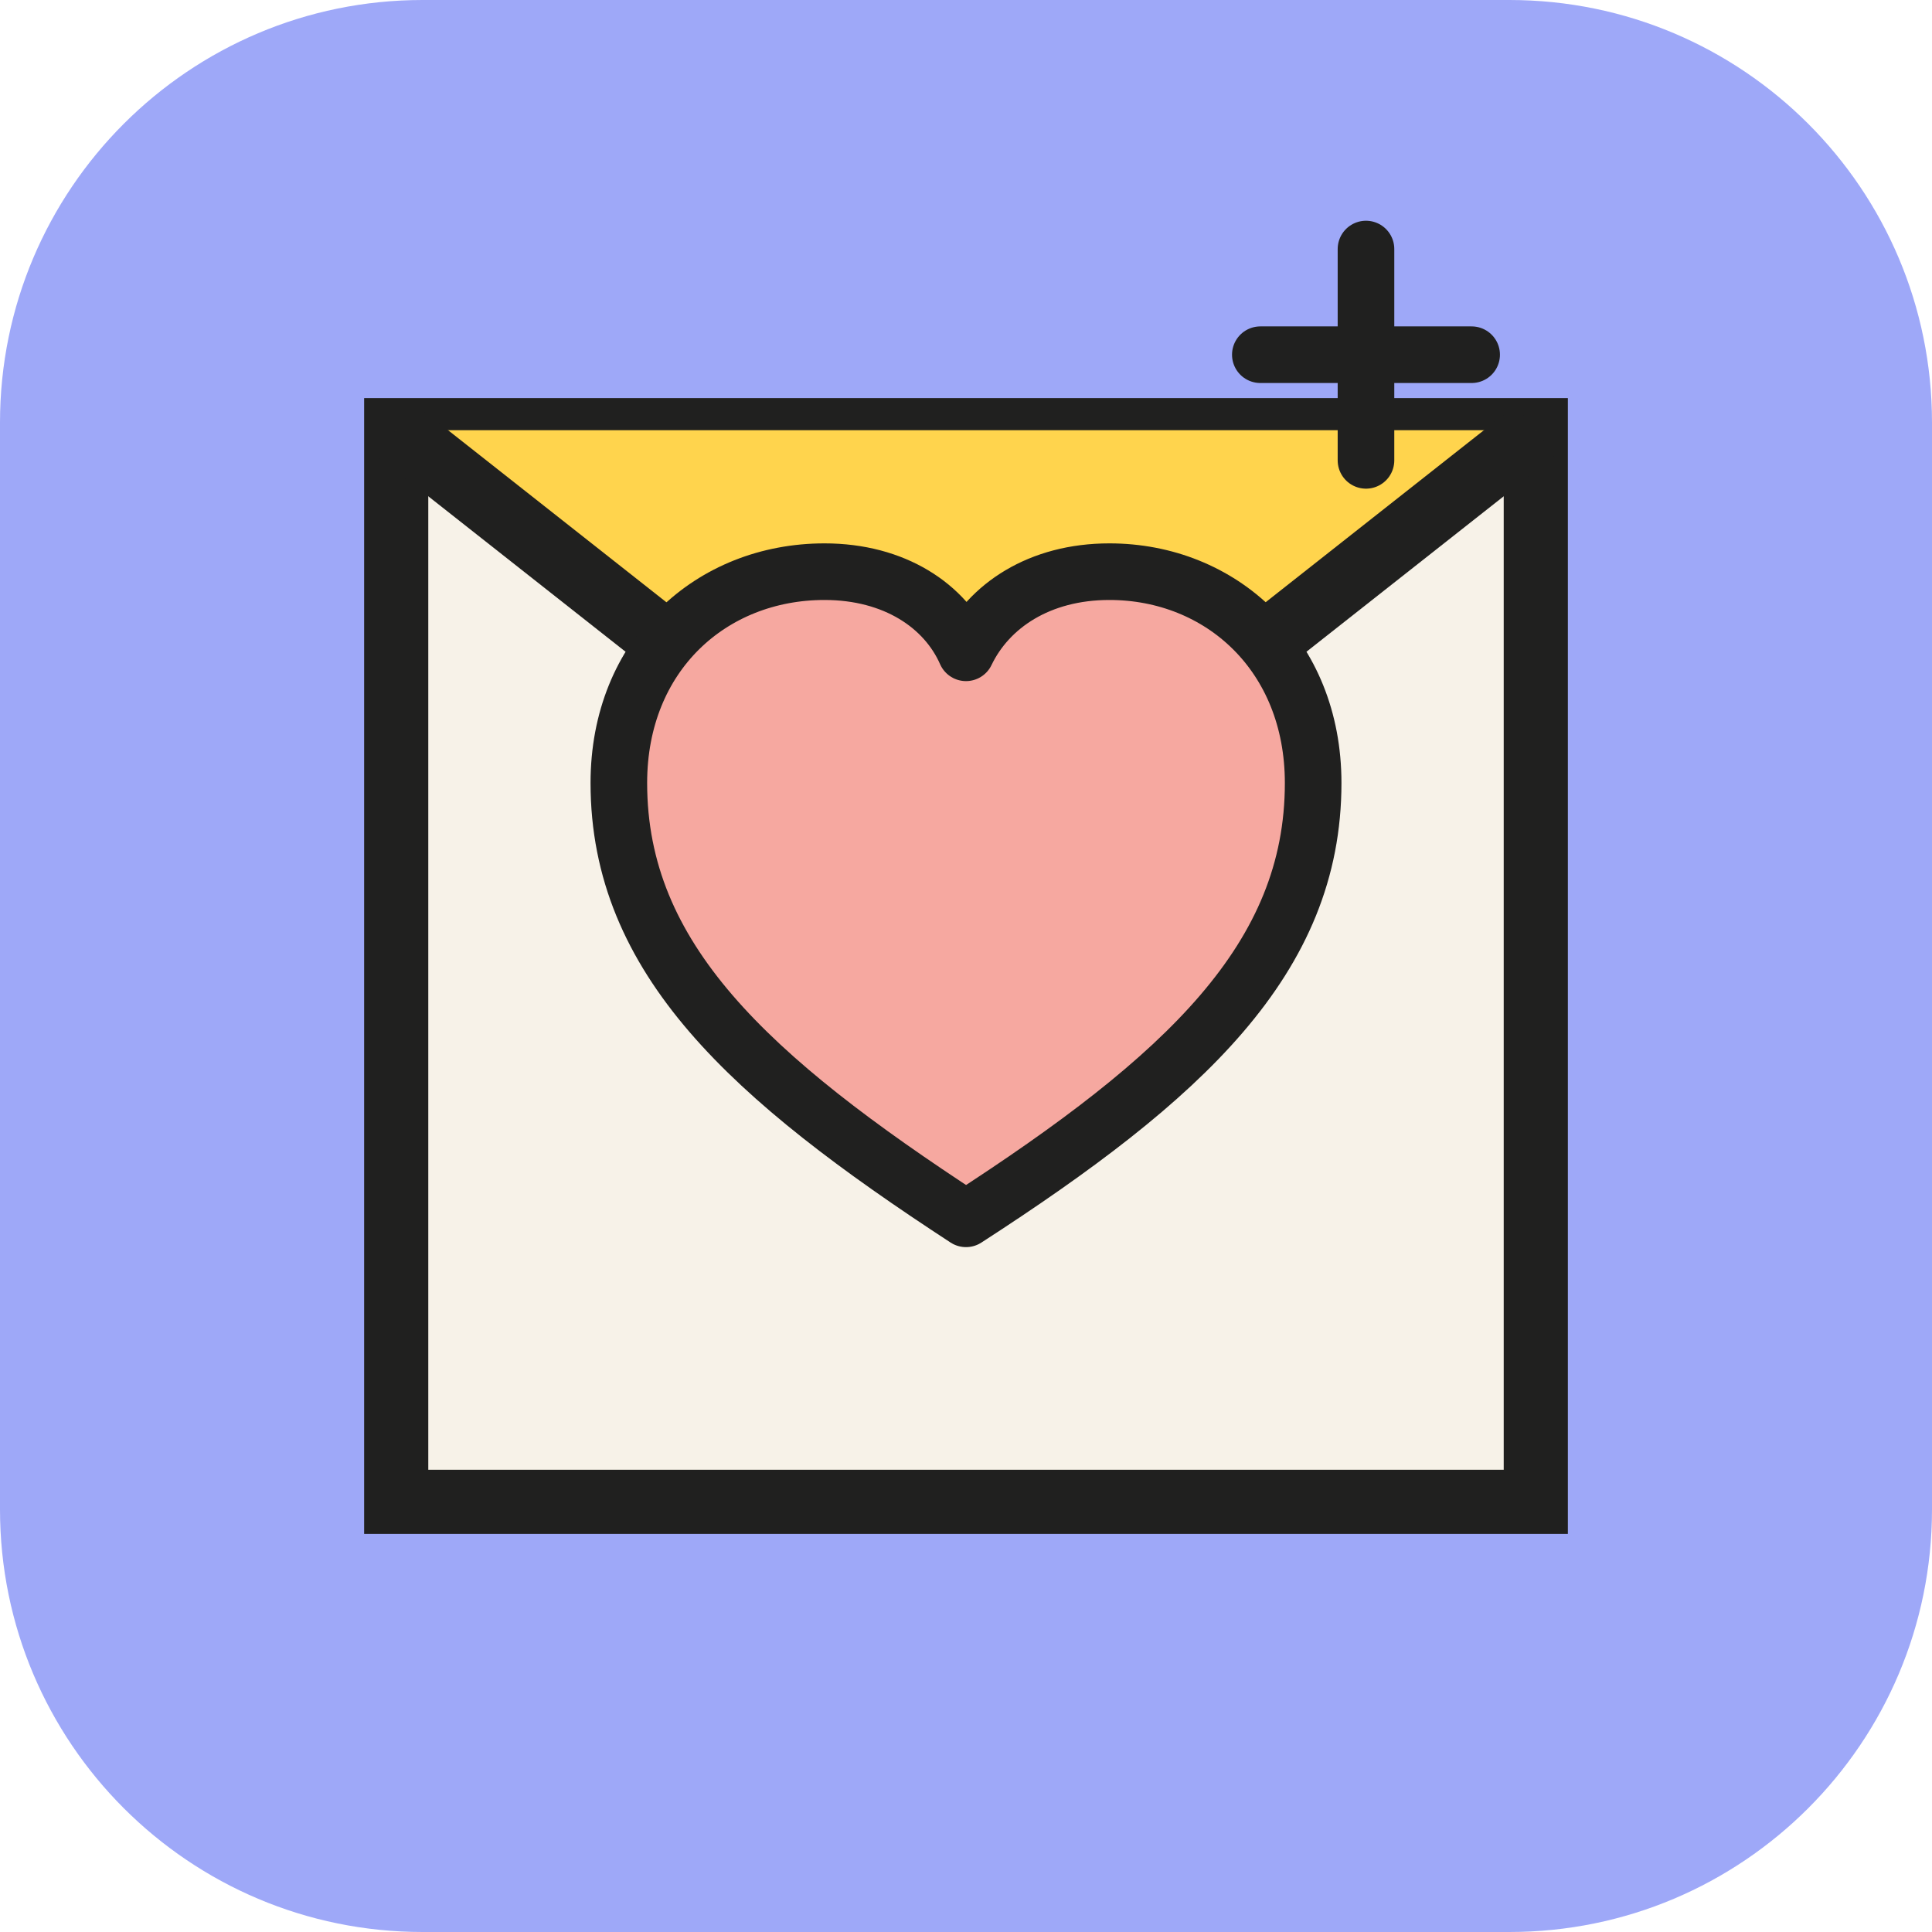
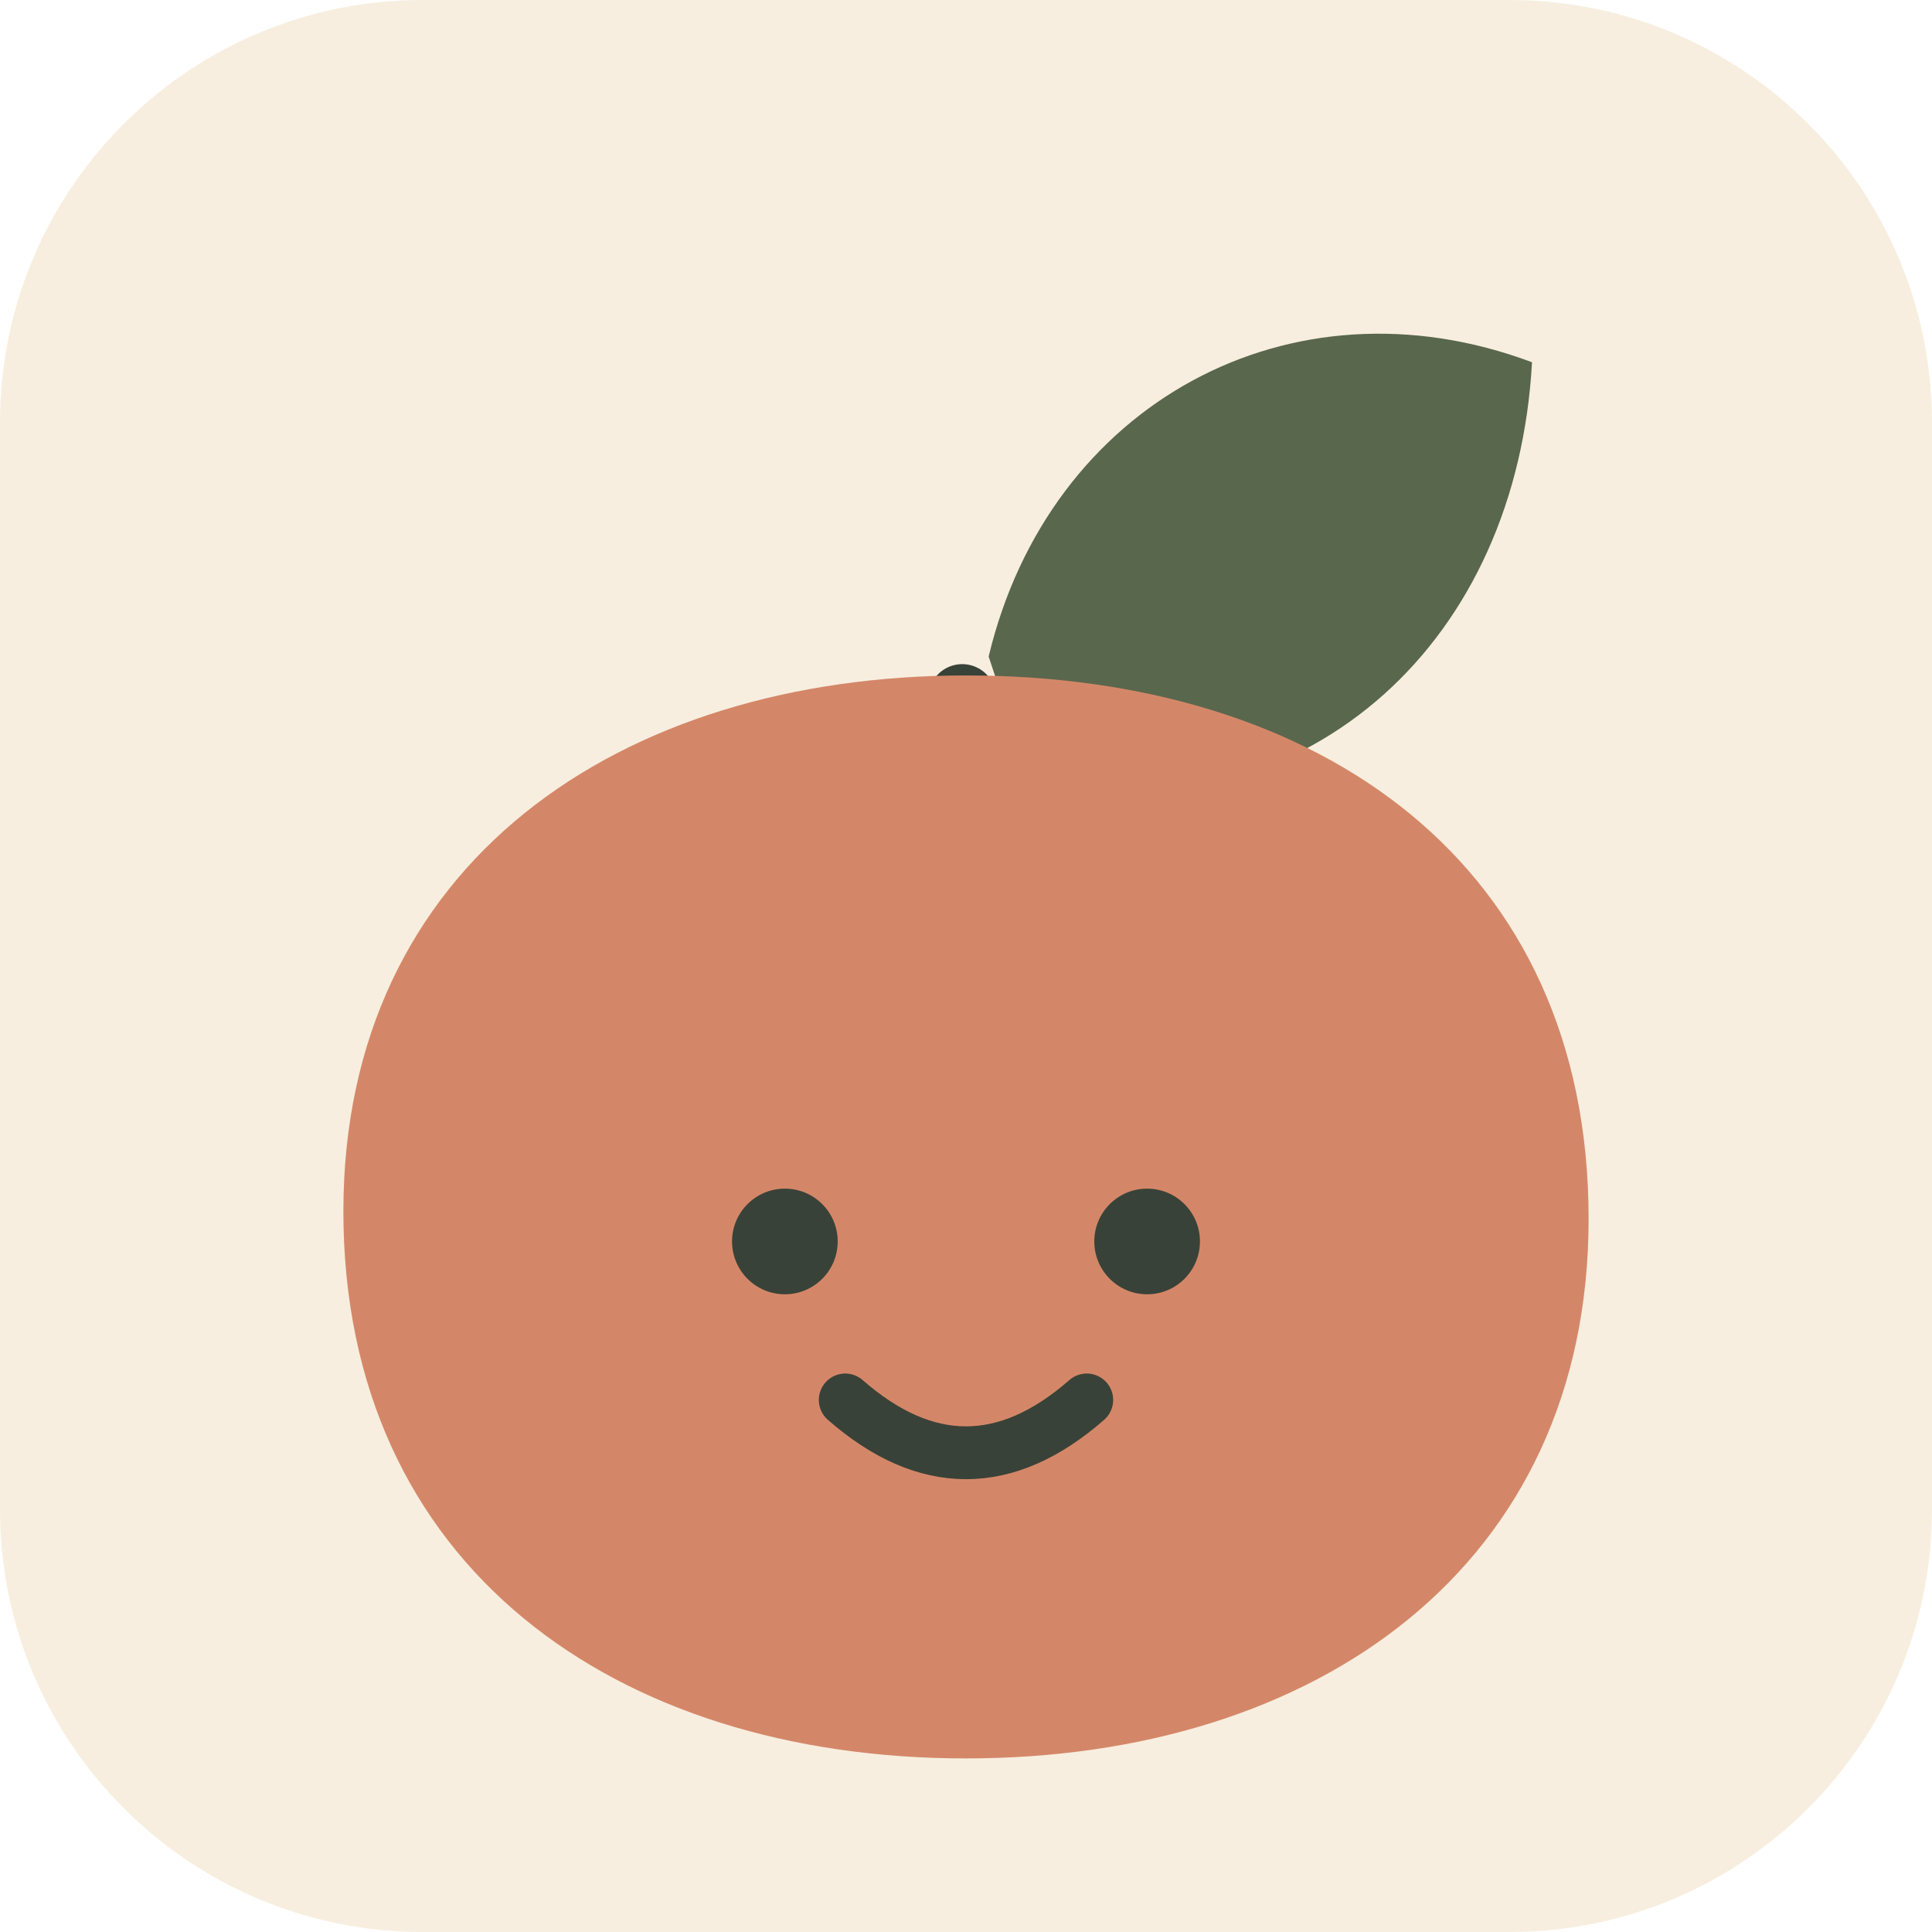
- <svg xmlns="http://www.w3.org/2000/svg" viewBox="0 0 1024 1024">
-   <rect width="1024" height="1024" rx="224" fill="#9EA8F8" />
-   <path d="M210 228h604v568H210z" fill="#F7F2E8" stroke="#20201F" stroke-width="34" />
-   <path d="M210 228l302 238 302-238" fill="#FFD44D" stroke="#20201F" stroke-width="34" stroke-linejoin="round" />
-   <path d="M512 646c-115-75-184-138-184-231 0-68 49-112 109-112 37 0 64 18 75 43 12-25 39-43 76-43 59 0 108 44 108 112 0 93-68 156-184 231z" fill="#F6A8A0" stroke="#20201F" stroke-width="30" stroke-linejoin="round" />
-   <path d="M724 132v112M668 188h112" stroke="#20201F" stroke-width="30" stroke-linecap="round" />
+ <svg xmlns="http://www.w3.org/2000/svg" viewBox="0 0 512 512" fill="none">
+   <rect width="512" height="512" rx="112" fill="#F7EEDF" />
+   <path d="M262 174c16-67 80-102 144-78-4 73-57 124-132 114Z" fill="#59674D" />
+   <path d="M255 185c-9 32-8 60 1 88" stroke="#394238" stroke-width="18" stroke-linecap="round" />
+   <path d="M91 321c0-92 73-142 165-142 94 0 165 50 165 144 0 92-72 143-165 143S91 415 91 321Z" fill="#D48768" />
+   <circle cx="208" cy="329" r="14" fill="#394238" />
+   <circle cx="304" cy="329" r="14" fill="#394238" />
+   <path d="M224 371q32 28 64 0" stroke="#394238" stroke-width="14" stroke-linecap="round" fill="none" />
</svg>
